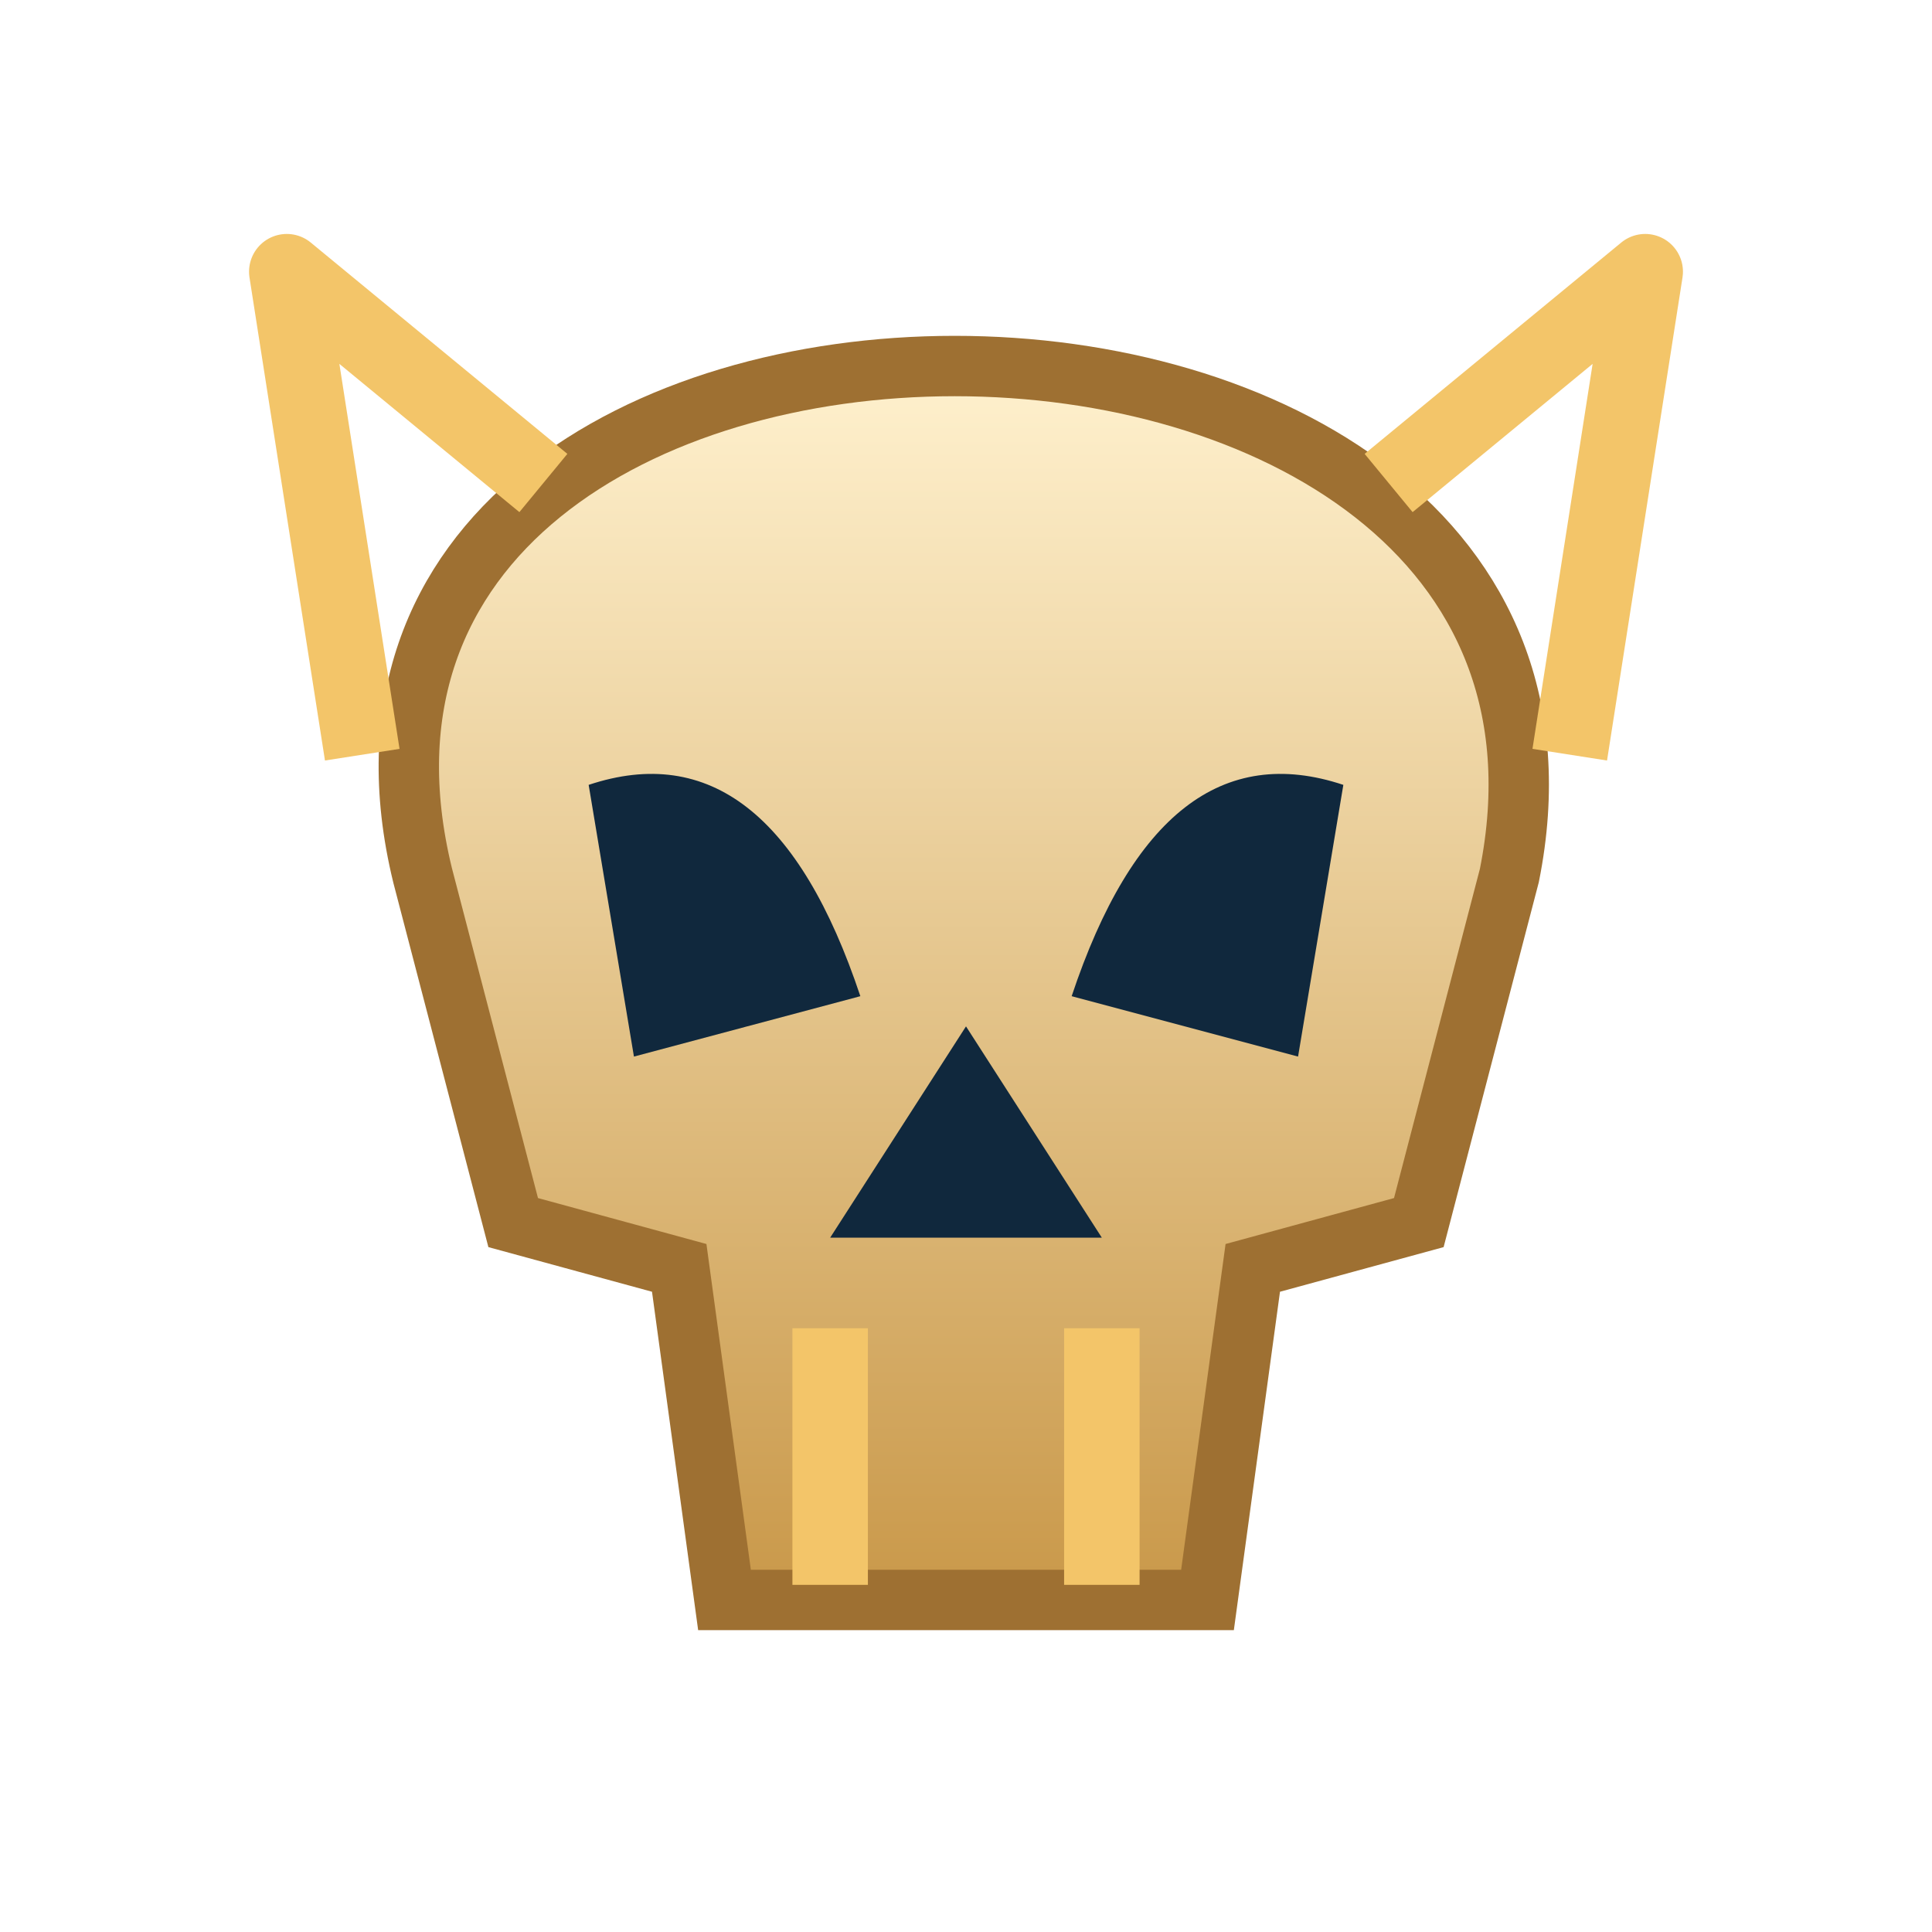
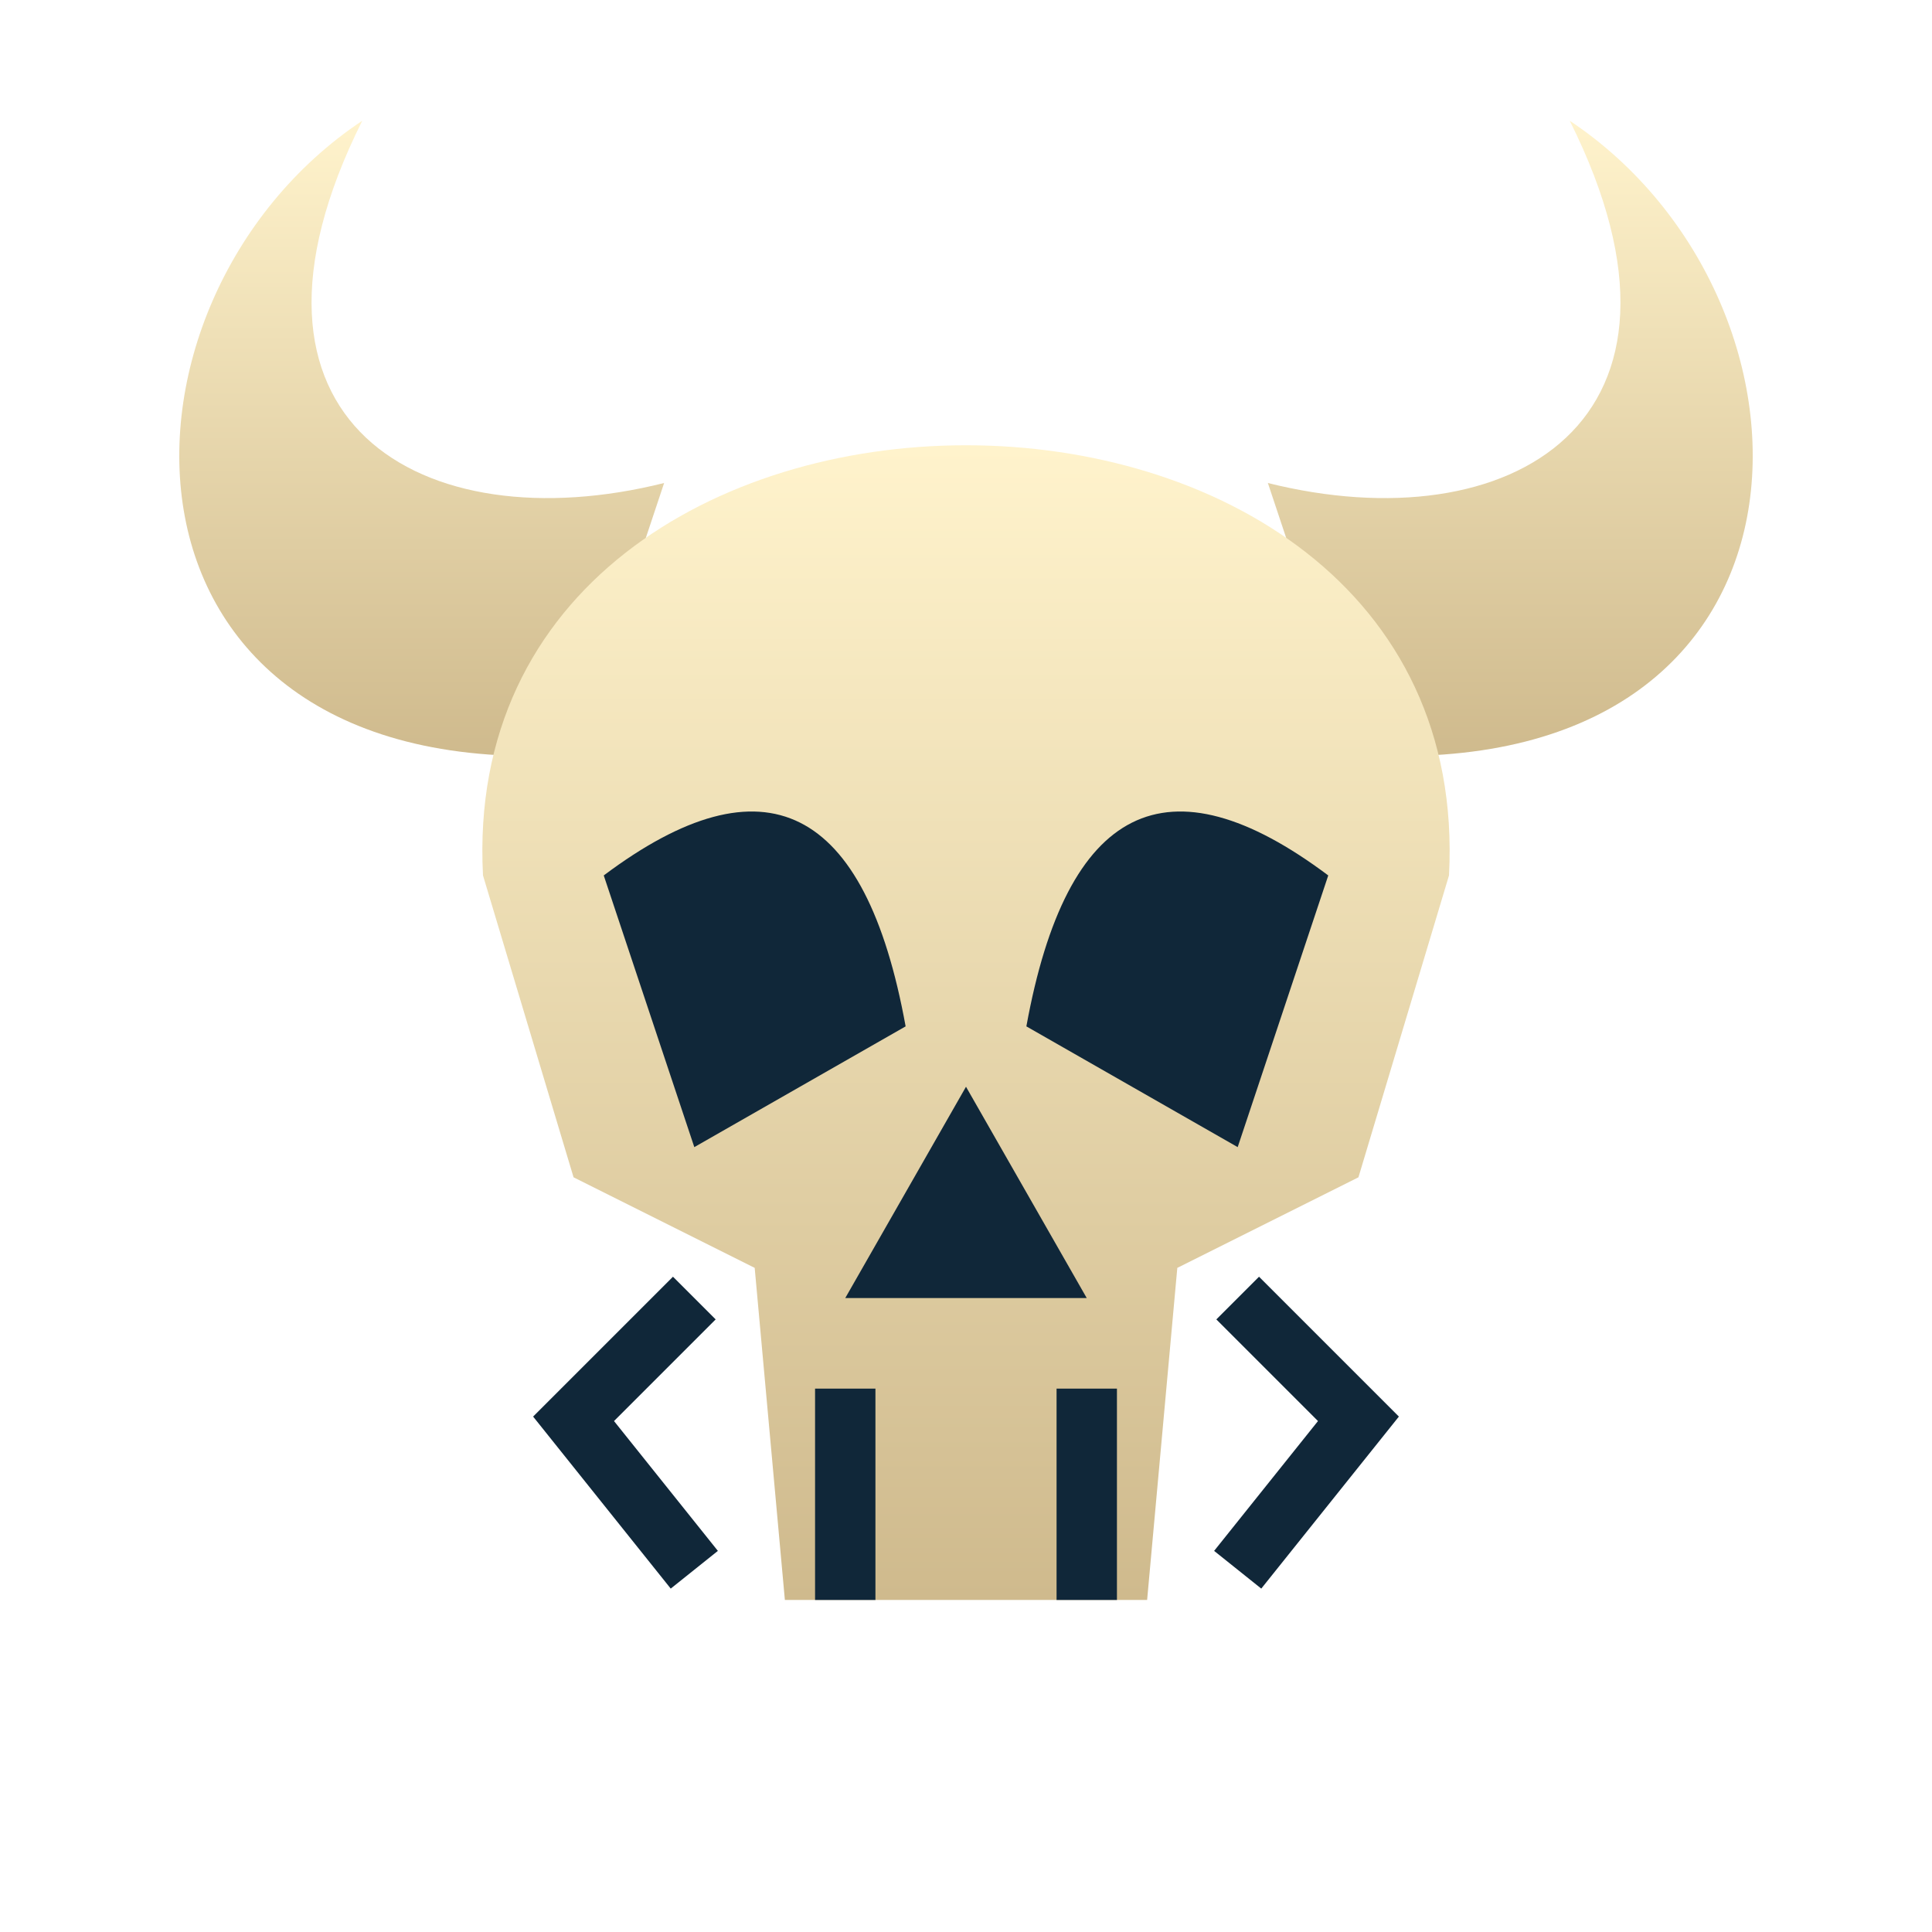
- <svg xmlns="http://www.w3.org/2000/svg" width="128" height="128" viewBox="0 0 128 128">
+ <svg xmlns="http://www.w3.org/2000/svg" width="192" height="192" viewBox="0 0 64 64">
  <defs>
-     <linearGradient id="g" x2="0" y2="1">
-       <stop stop-color="#fff1ce" />
-       <stop offset="1" stop-color="#c99849" />
+     <linearGradient id="b" x2="0" y2="1">
+       <stop stop-color="#fff3cc" />
+       <stop offset="1" stop-color="#cfba8d" />
    </linearGradient>
  </defs>
-   <path d="M28 58C17 13 109 13 100 58L94 81 83 84 80 106 48 106 45 84 34 81Z" fill="url(#g)" stroke="#9e7032" stroke-width="4" />
-   <path d="M39 52Q51 48 57 66L42 70ZM89 52Q77 48 71 66L86 70ZM64 68 55 82 73 82Z" fill="#10283d" />
-   <path d="M55 88v17m18-17v17M36 32 19 18 24 50m68-18 17-14-5 32" fill="none" stroke="#f3c569" stroke-width="5" stroke-linejoin="round" />
+   <path d="M19 25C3 26 3 10 12 4 7 14 14 18 22 16M45 25C61 26 61 10 52 4 57 14 50 18 42 16" fill="url(#b)" />
+   <path d="M16 29C15 10 49 10 48 29L45 39 39 42 38 53 26 53 25 42 19 39Z" fill="url(#b)" />
+   <path d="M20 29q8-6 10 5l-7 4Zm24 0q-8-6-10 5l7 4ZM32 36l-4 7h8Z" fill="#102739" />
+   <path d="M28 46v7m8-7v7M23 43l-4 4 4 5m18-9 4 4-4 5" fill="none" stroke="#102739" stroke-width="2" />
</svg>
